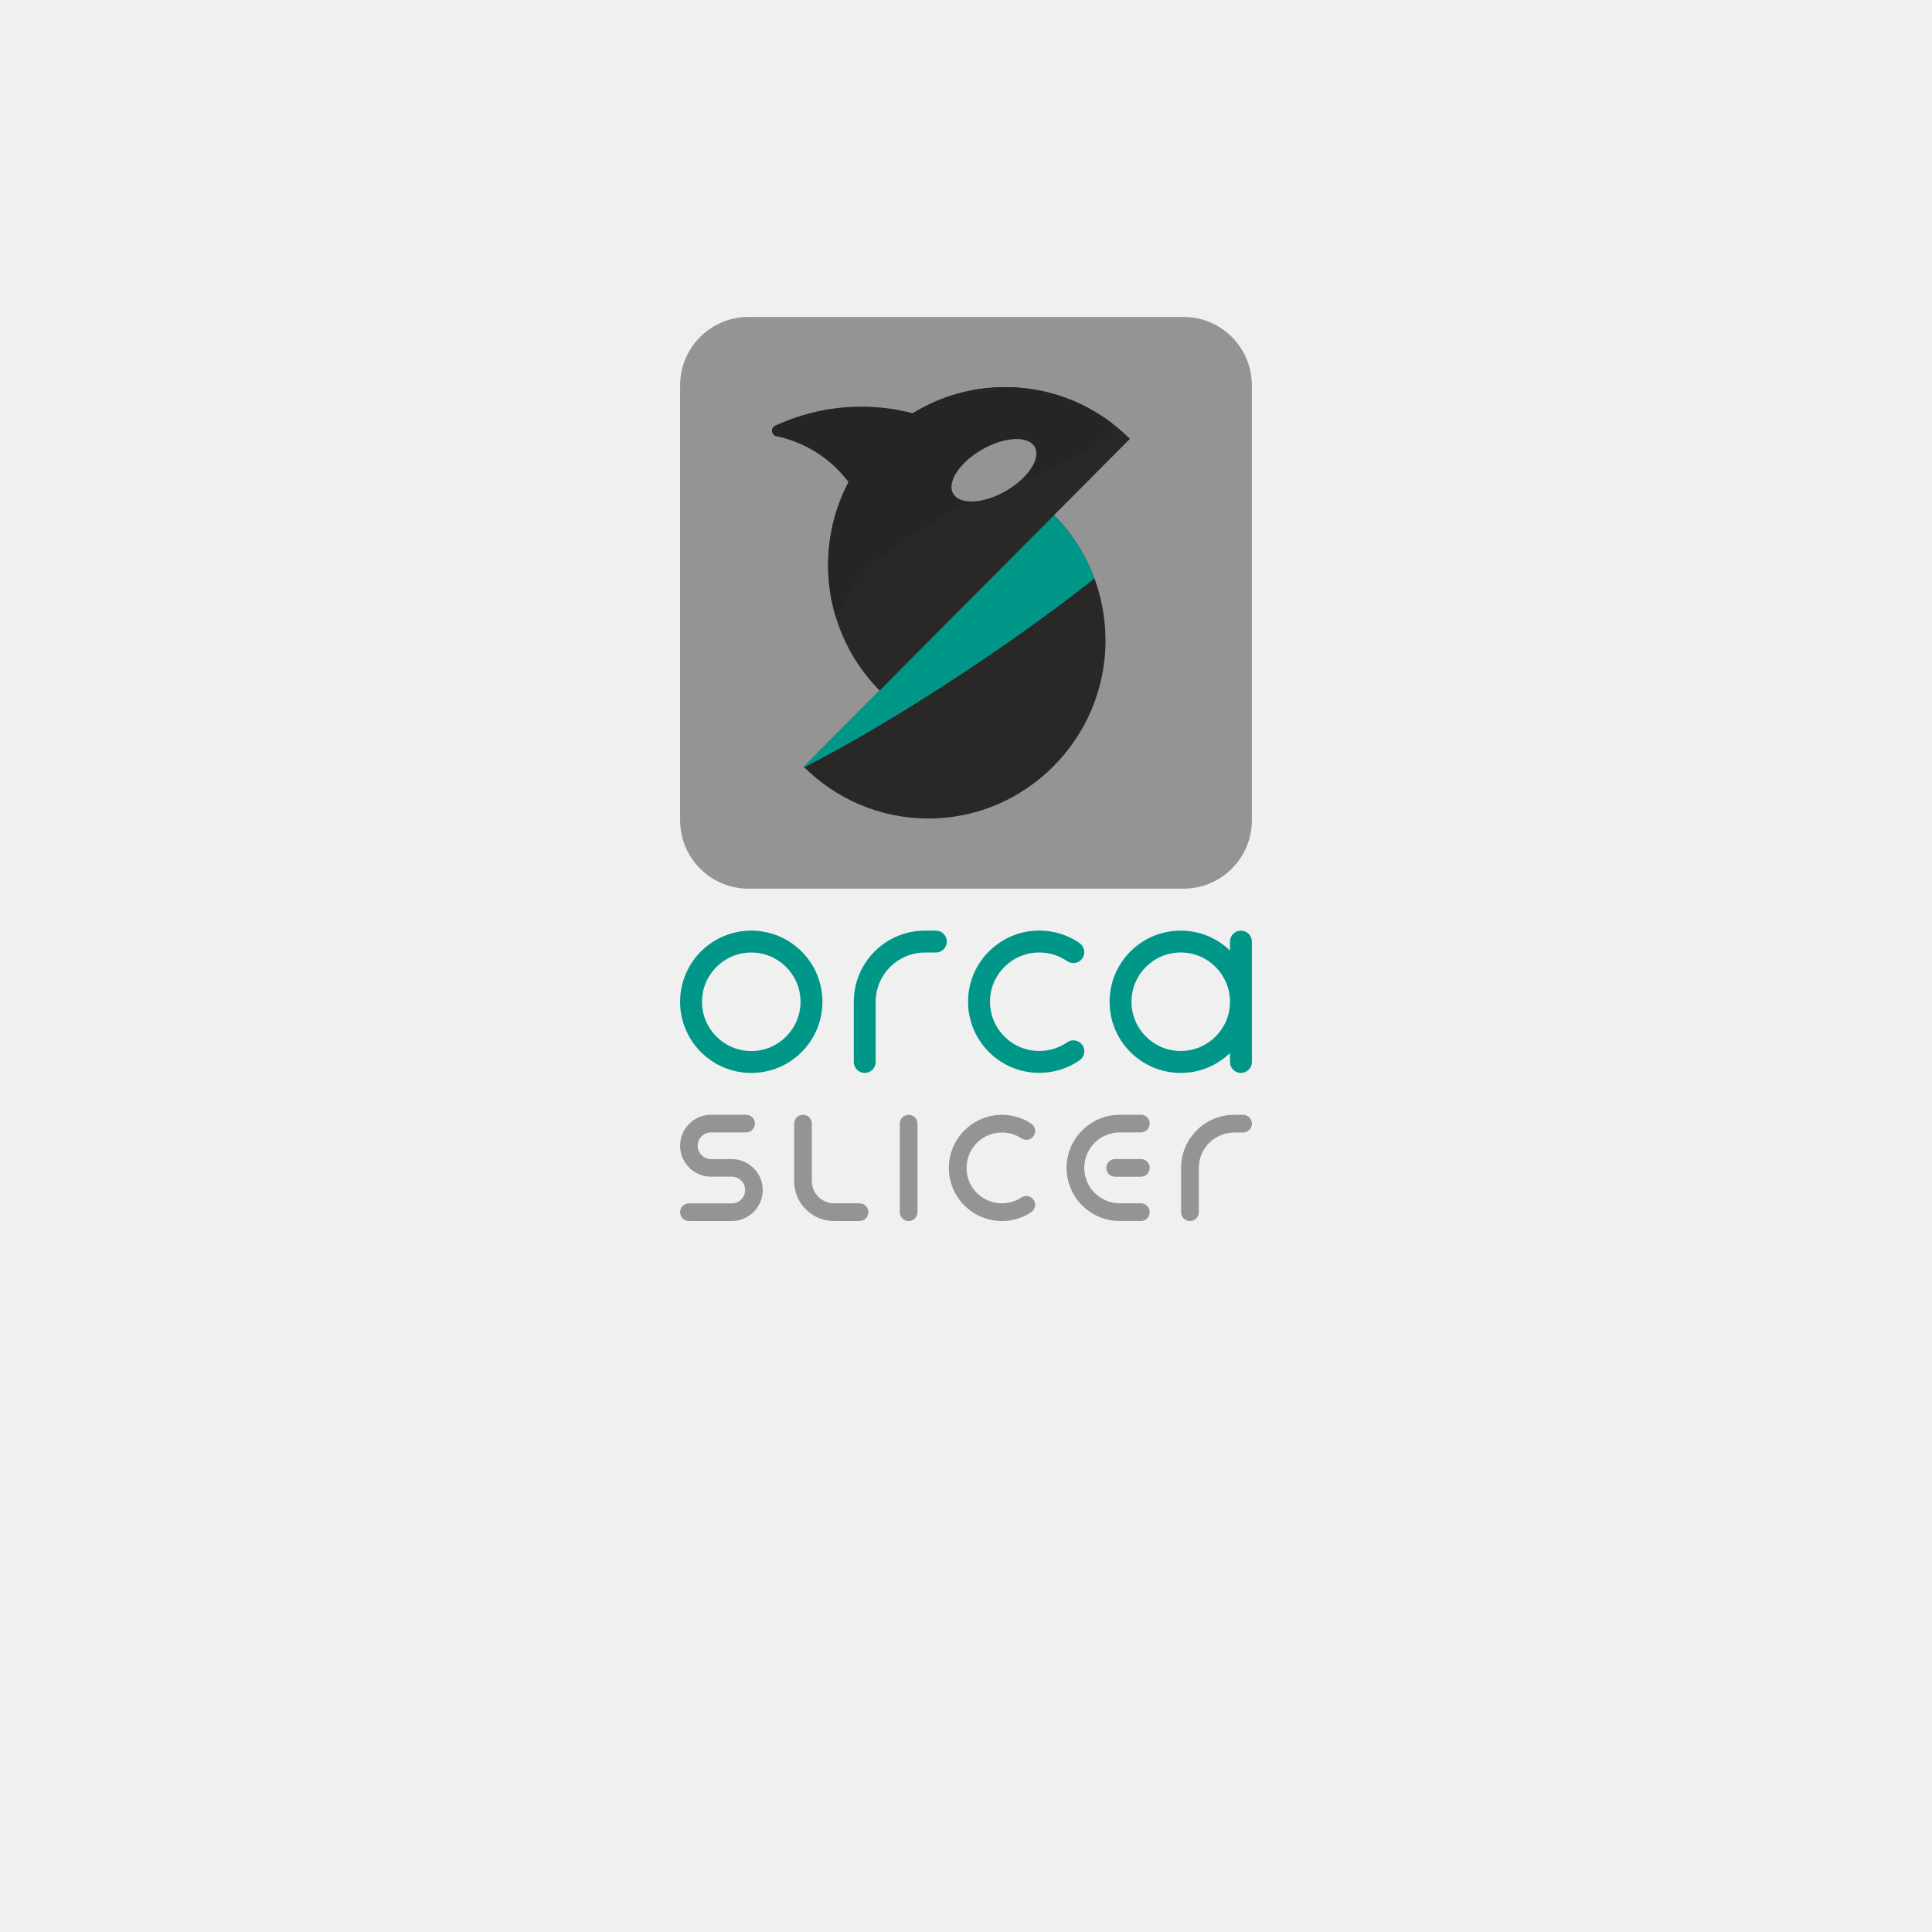
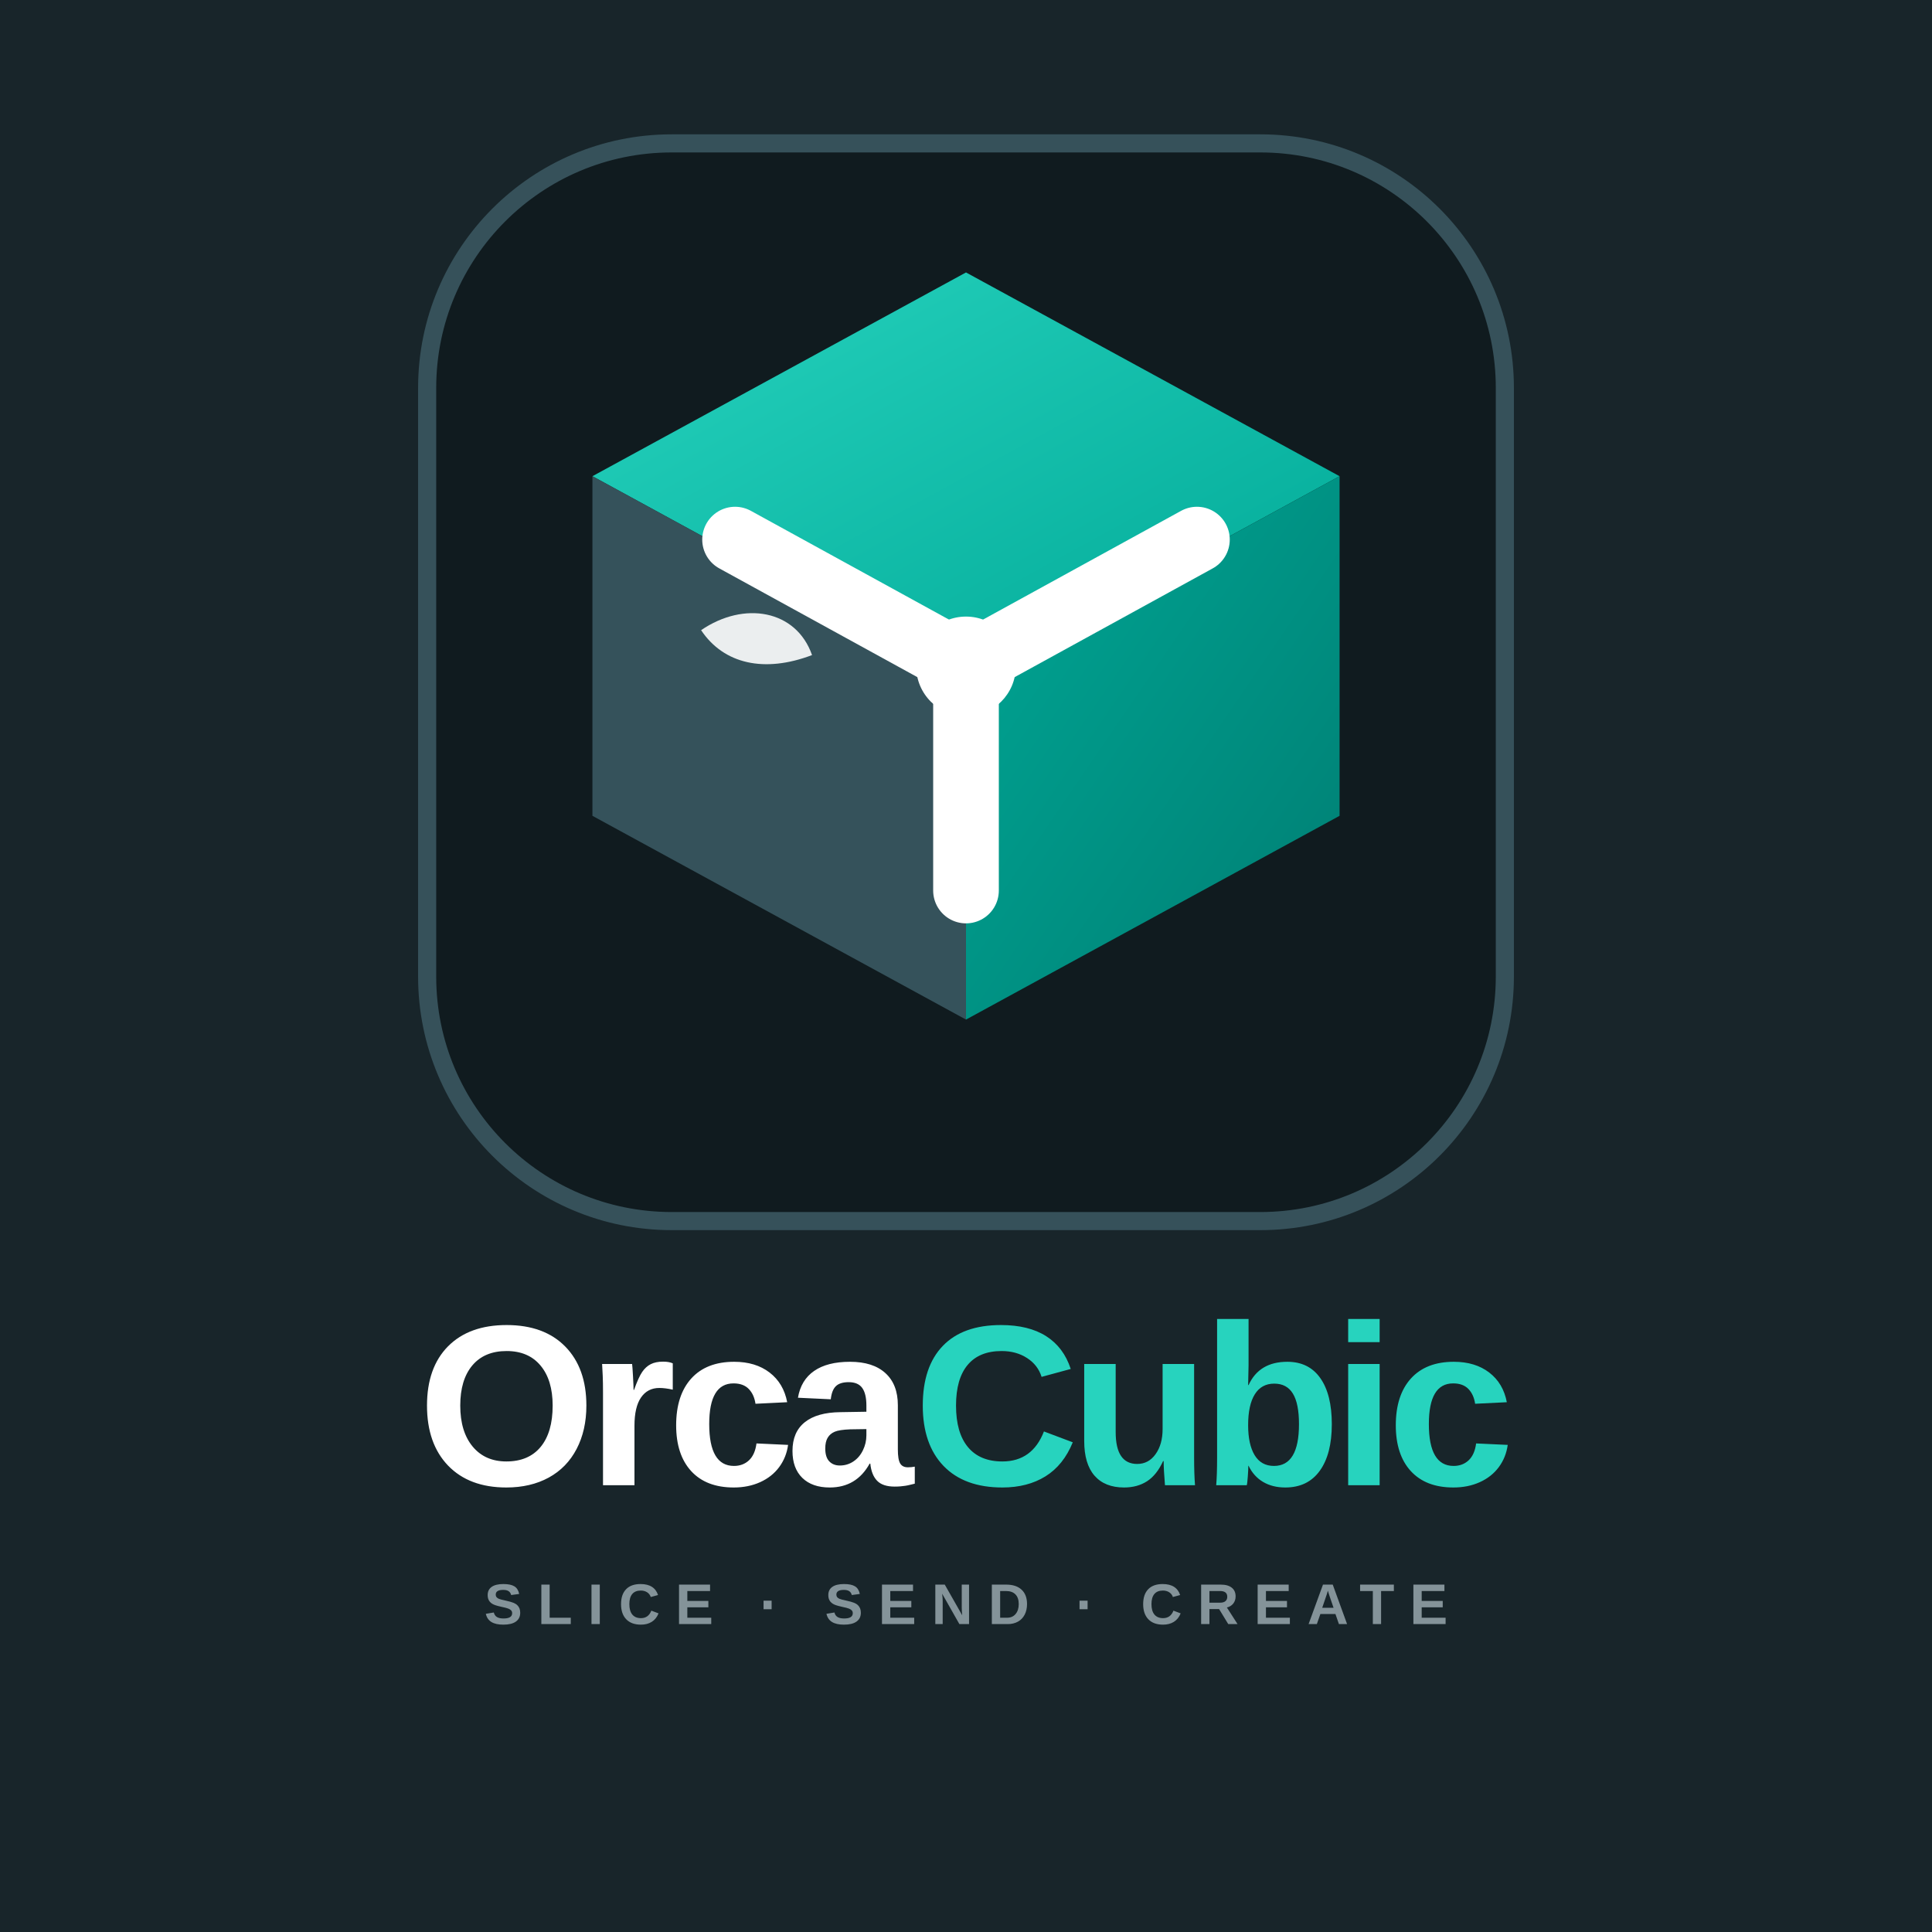
- <svg xmlns="http://www.w3.org/2000/svg" id="a" width="480" height="480" viewBox="0 0 480 480">
-   <g id="b">
-     <rect id="c" x="168.97" y="78.74" width="142.05" height="142.05" rx="17" ry="17" style="fill:#949494;" />
-   </g>
-   <path d="M225.75,276.97c-1.21,0-2.2.98-2.2,2.2v21.99c0,1.21.98,2.2,2.2,2.2s2.2-.98,2.2-2.2v-21.99c0-1.21-.98-2.2-2.2-2.2Z" style="fill:#949494;" />
-   <path d="M283.44,276.97h-5.26c-7.27,0-13.19,5.92-13.19,13.19s5.92,13.19,13.19,13.19h5.26c1.21,0,2.2-.98,2.2-2.2s-.98-2.2-2.2-2.2h-5.26c-4.85,0-8.8-3.95-8.8-8.8s3.95-8.8,8.8-8.8h5.26c1.21,0,2.2-.98,2.2-2.2s-.98-2.2-2.2-2.2Z" style="fill:#949494;" />
-   <path d="M283.44,287.96h-6.39c-1.21,0-2.2.98-2.2,2.2s.98,2.2,2.2,2.2h6.39c1.21,0,2.2-.98,2.2-2.2s-.98-2.2-2.2-2.2Z" style="fill:#949494;" />
-   <path d="M181.81,303.36h-10.65c-1.21,0-2.19-.98-2.19-2.19s.98-2.19,2.19-2.19h10.65c1.83,0,3.32-1.49,3.32-3.32s-1.49-3.32-3.32-3.32h-5.15c-4.24,0-7.69-3.45-7.69-7.69s3.45-7.69,7.69-7.69h8.71c1.21,0,2.19.98,2.19,2.19s-.98,2.19-2.19,2.19h-8.71c-1.83,0-3.32,1.49-3.32,3.32s1.49,3.32,3.32,3.32h5.15c4.24,0,7.69,3.45,7.69,7.69s-3.45,7.69-7.69,7.69Z" style="fill:#949494;" />
-   <g id="d">
-     <path id="e" d="M199.69,190.51c7.91,7.9,18.79,12.8,30.81,12.85,24.33.1,44.25-19.93,44.16-44.4-.05-12.09-4.92-23.03-12.78-30.98l-62.19,62.53Z" style="fill:#292826;" />
-   </g>
-   <g id="f">
-     <path id="g" d="M261.88,127.98l-62.19,62.53s.09.09.13.13c21.79-11.11,51.62-30.64,72.08-46.91-2.21-5.96-5.66-11.32-10.03-15.75" style="fill:#009789;" />
-   </g>
-   <g id="h">
-     <path id="i" d="M249.72,96.18c-24.29,0-43.97,19.8-43.97,44.22,0,12.16,4.88,23.17,12.78,31.16l62.19-62.53c-7.95-7.94-18.9-12.85-30.99-12.85" style="fill:#292826;" />
-   </g>
-   <g id="j">
-     <path id="k" d="M249.72,96.18c-8.41,0-16.27,2.38-22.95,6.5-3.58-.94-8.02-1.69-13.12-1.65-8.89.06-16.12,2.46-21.04,4.71-1.22.56-1.02,2.37.29,2.64,3.23.68,7.49,2.12,11.7,5.23,2.66,1.96,4.68,4.14,6.21,6.17-3.23,6.16-5.07,13.17-5.07,20.62,0,4.44.65,8.73,1.87,12.78,1.86-4.12,3.81-6.88,4.44-7.74,4.04-5.55,8.31-8.44,14.62-12.7,4.65-3.14,11.1-6.83,29.65-14.45,0,0,5.8-1.63,13.58-6.26,3.1-1.84,5.46-3.58,6.21-6.31.05-.19.1-.38.14-.57-7.38-5.62-16.57-8.96-26.53-8.96" style="fill:#262523;" />
-   </g>
-   <g id="l">
-     <path id="m" d="M257.07,111.04c1.61,2.85-1.62,7.76-7.21,10.96-5.6,3.2-11.44,3.48-13.05.63-1.61-2.85,1.62-7.76,7.21-10.96,5.6-3.2,11.44-3.48,13.05-.63" style="fill:#949494;" />
-   </g>
-   <path d="M253.77,297.51c-1.78,1.17-4,1.72-6.36,1.32-3.57-.6-6.46-3.44-7.12-7-1.03-5.58,3.24-10.47,8.64-10.47,1.78,0,3.44.53,4.83,1.45.88.58,2.04.48,2.78-.26h0c.97-.97.84-2.6-.29-3.36-2.53-1.7-5.68-2.54-9.04-2.11-5.94.76-10.71,5.6-11.39,11.55-.9,7.96,5.33,14.73,13.11,14.73,2.67,0,5.15-.8,7.23-2.16,1.18-.78,1.38-2.42.38-3.42h0c-.74-.74-1.9-.85-2.77-.27Z" style="fill:#949494;" />
-   <path d="M213.55,298.96h-6.35c-3.03,0-5.5-2.47-5.5-5.5v-14.29c0-1.21-.98-2.2-2.2-2.2s-2.2.98-2.2,2.2v14.29c0,5.46,4.44,9.9,9.9,9.9h6.35c1.21,0,2.2-.98,2.2-2.2s-.98-2.2-2.2-2.2Z" style="fill:#949494;" />
-   <path d="M308.83,281.37h-2.2c-4.82,0-8.75,3.9-8.79,8.72v11.07c0,1.21-.98,2.2-2.2,2.2s-2.2-.98-2.2-2.2v-11.07c.04-7.24,5.94-13.12,13.19-13.12h2.2c1.21,0,2.2.98,2.2,2.2s-.98,2.2-2.2,2.2Z" style="fill:#949494;" />
-   <path d="M186.65,236.65c6.75,0,12.24,5.49,12.24,12.24s-5.49,12.24-12.24,12.24-12.24-5.49-12.24-12.24,5.49-12.24,12.24-12.24M186.65,231.21c-9.76,0-17.68,7.91-17.68,17.68s7.91,17.68,17.68,17.68,17.68-7.91,17.68-17.68-7.91-17.68-17.68-17.68h0Z" style="fill:#009789;" />
-   <path d="M308.31,231.21c-1.5,0-2.72,1.22-2.72,2.72v2.22c-3.18-3.05-7.48-4.94-12.24-4.94-9.76,0-17.68,7.91-17.68,17.68s7.91,17.68,17.68,17.68c4.75,0,9.06-1.89,12.24-4.94v2.22c0,1.5,1.22,2.72,2.72,2.72s2.72-1.22,2.72-2.72v-29.91c0-1.5-1.22-2.72-2.72-2.72ZM293.35,261.12c-6.75,0-12.24-5.49-12.24-12.24s5.49-12.24,12.24-12.24,12.24,5.49,12.24,12.24-5.49,12.24-12.24,12.24Z" style="fill:#009789;" />
-   <path d="M232.52,231.21h-2.72c-9.76,0-17.68,7.91-17.68,17.68v14.96c0,1.5,1.22,2.72,2.72,2.72s2.72-1.22,2.72-2.72v-14.96c0-6.75,5.49-12.24,12.24-12.24h0s2.72,0,2.72,0c1.5,0,2.72-1.22,2.72-2.72s-1.22-2.72-2.72-2.72Z" style="fill:#009789;" />
-   <path d="M265.11,258.97c-2.37,1.63-5.34,2.45-8.51,2.04-5.51-.7-9.94-5.19-10.56-10.71-.84-7.38,4.94-13.66,12.16-13.66,2.55,0,4.91.78,6.87,2.12,1.1.75,2.57.67,3.52-.28h0c1.22-1.22.99-3.23-.43-4.21-3.29-2.25-7.39-3.42-11.77-2.98-8.19.81-14.84,7.37-15.76,15.55-1.19,10.67,7.13,19.71,17.56,19.71,3.71,0,7.15-1.14,10-3.1,1.41-.97,1.61-2.98.4-4.19h0c-.93-.93-2.39-1.05-3.48-.3Z" style="fill:#009789;" />
+ <svg xmlns="http://www.w3.org/2000/svg" width="640" height="640" viewBox="0 0 640 640">
+   <defs>
+     <linearGradient id="top" x1="0" y1="0" x2="1" y2="1">
+       <stop stop-color="#27D3BE" />
+       <stop offset="1" stop-color="#00A896" />
+     </linearGradient>
+     <linearGradient id="side" x1="0" y1="0" x2="1" y2="1">
+       <stop stop-color="#00A896" />
+       <stop offset="1" stop-color="#007D72" />
+     </linearGradient>
+   </defs>
+   <rect width="100%" height="100%" fill="#18252A" />
+   <rect x="141.50" y="47.50" width="357.00" height="357.00" rx="81.00" fill="#101B1F" stroke="#36515A" stroke-width="6.00" />
+   <polygon points="320.00,90.25 443.75,157.75 320.00,225.25 196.25,157.75" fill="url(#top)" />
+   <polygon points="196.25,157.75 320.00,225.25 320.00,337.75 196.25,270.25" fill="#35525B" />
+   <polygon points="443.75,157.75 320.00,225.25 320.00,337.75 443.75,270.25" fill="url(#side)" />
+   <path d="M 243.50 178.75 L 320.00 220.75 L 396.50 178.75" fill="none" stroke="white" stroke-width="21.75" stroke-linecap="round" stroke-linejoin="round" />
+   <path d="M 320.00 220.75 V 295.00" fill="none" stroke="white" stroke-width="21.75" stroke-linecap="round" />
+   <circle cx="320.00" cy="220.75" r="16.50" fill="white" />
+   <path d="M 232.25 208.75 C 246.50 199.00, 263.75 202.00, 269.00 217.00 C 253.25 223.00, 239.75 220.00, 232.25 208.75 Z" fill="white" opacity=".9" />
+   <text x="320" y="492" text-anchor="middle" fill="#FFFFFF" font-family="Segoe UI, Arial, sans-serif" font-size="76" font-weight="700" letter-spacing="-3">Orca<tspan fill="#27D3BE">Cubic</tspan>
+   </text>
+   <text x="320" y="538" text-anchor="middle" fill="#849399" font-family="Segoe UI, Arial, sans-serif" font-size="19" font-weight="600" letter-spacing="5">SLICE · SEND · CREATE</text>
</svg>
